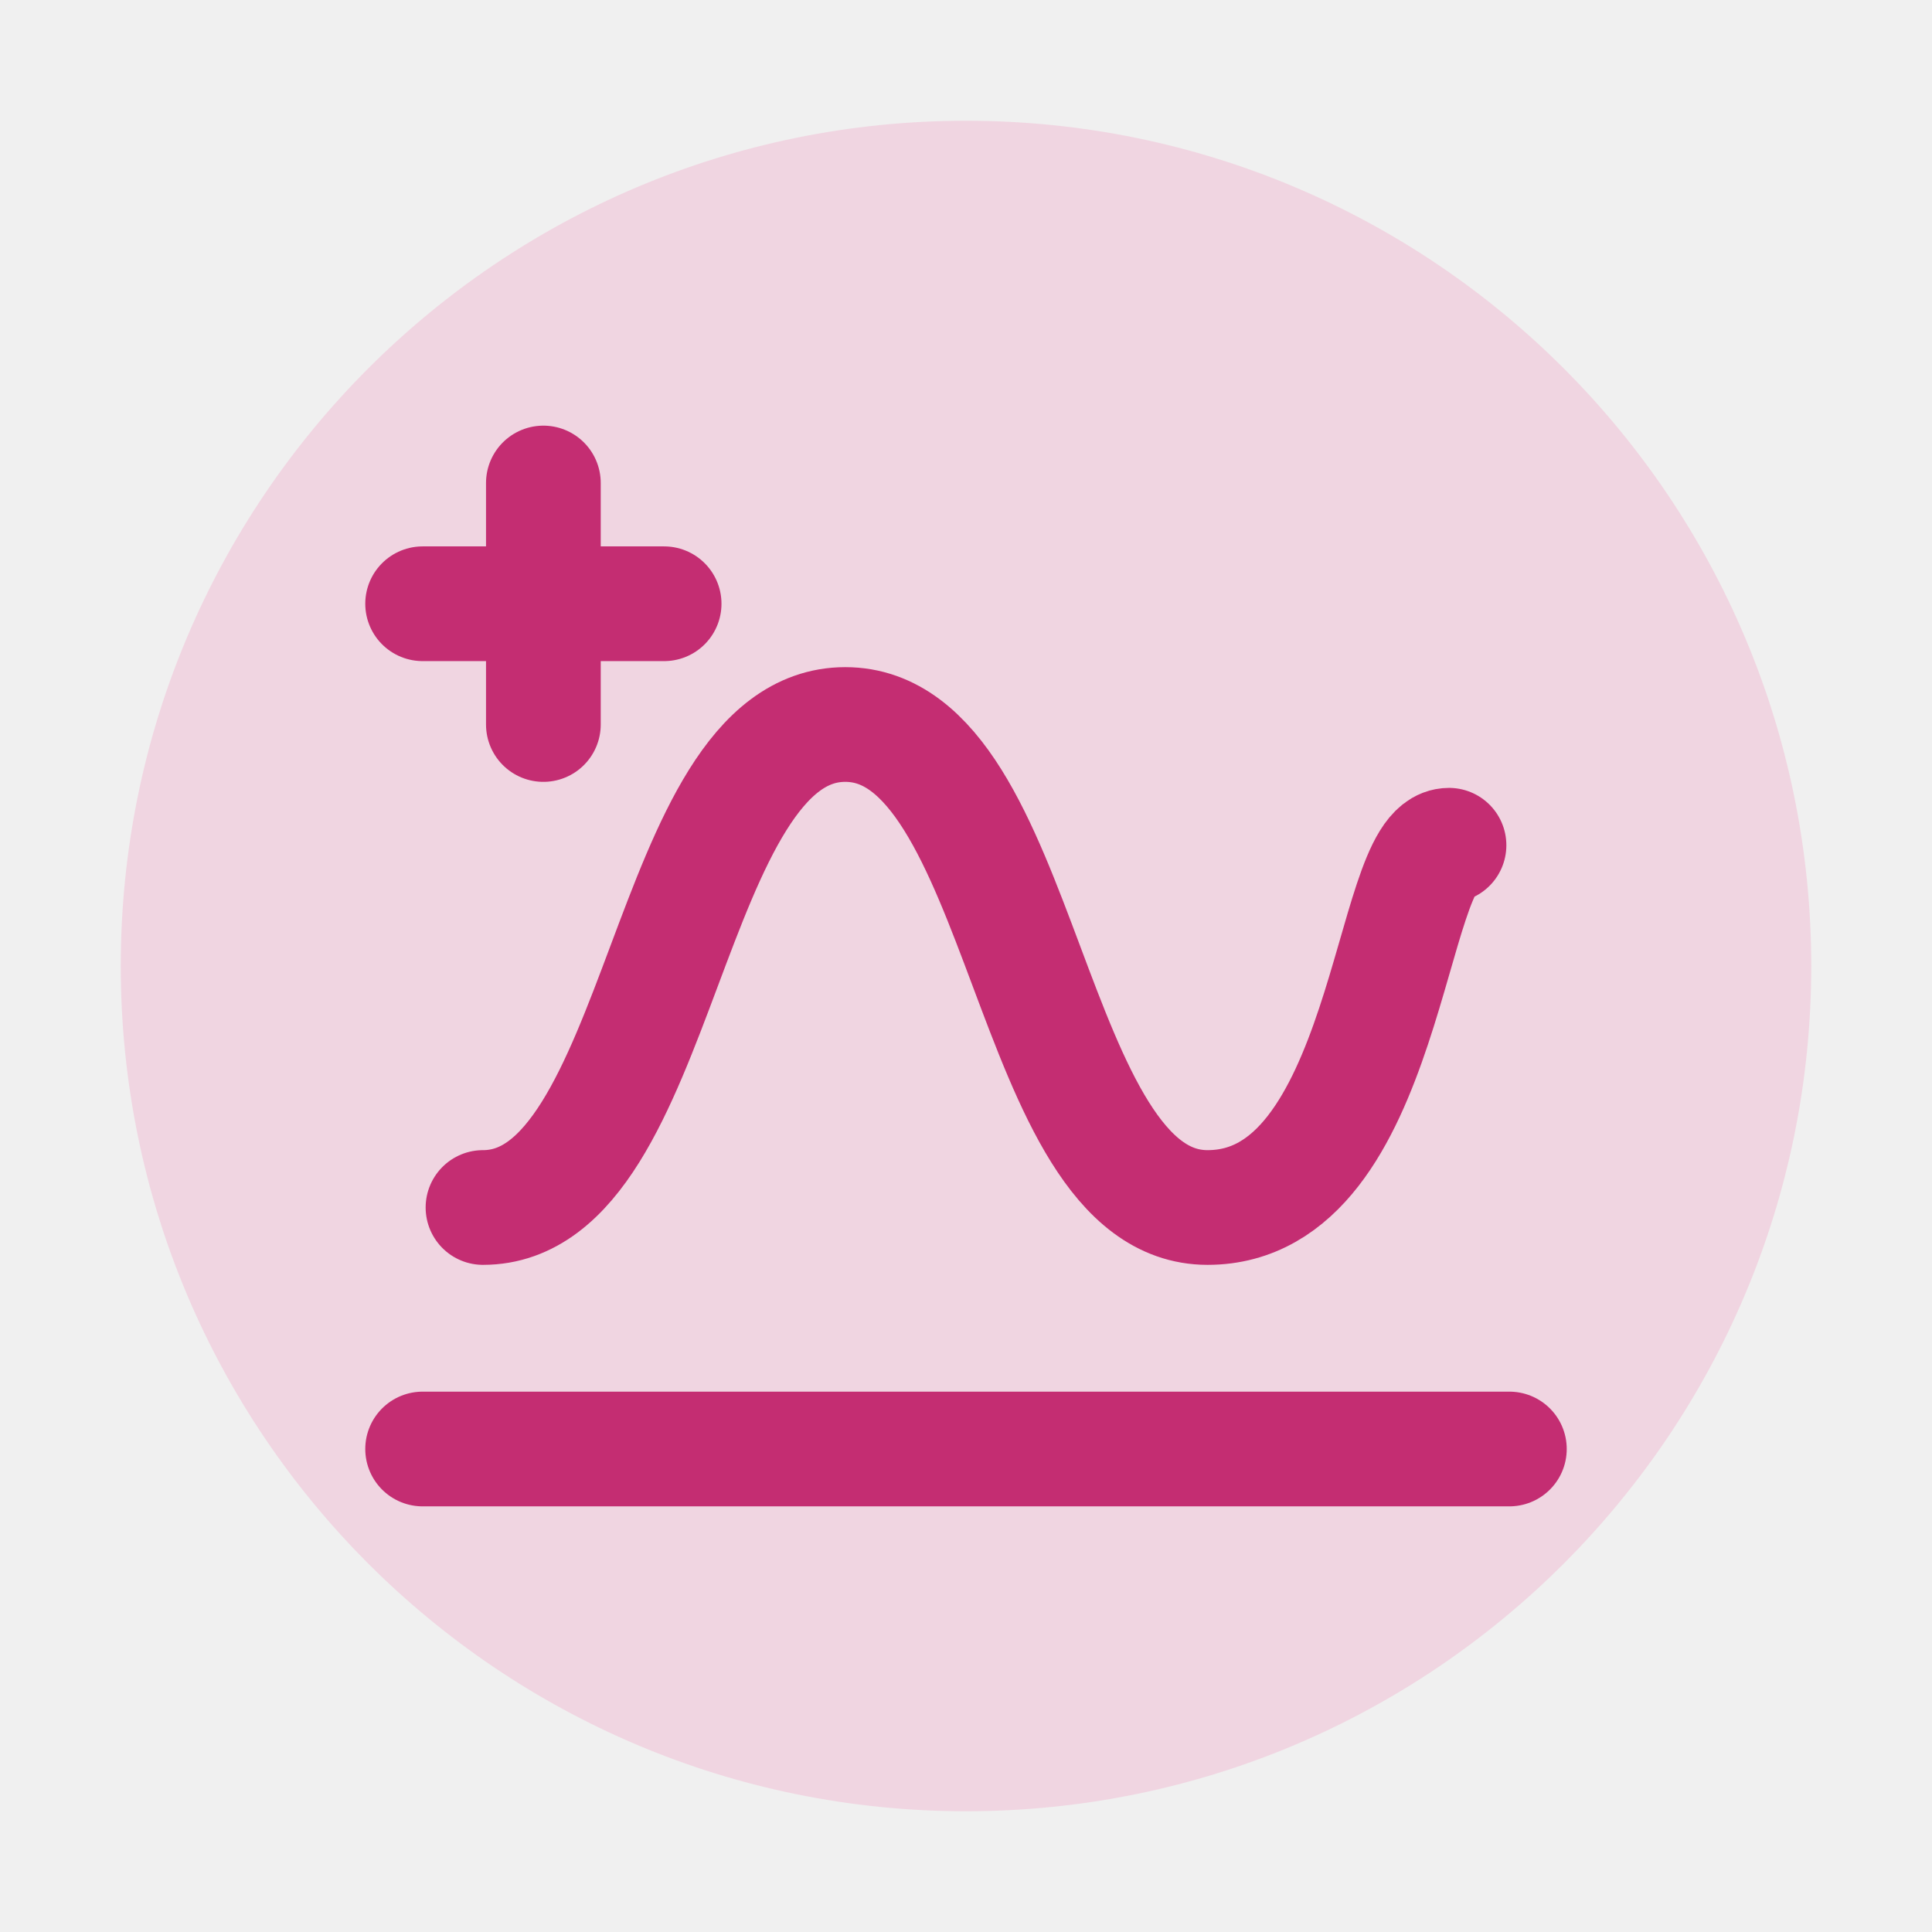
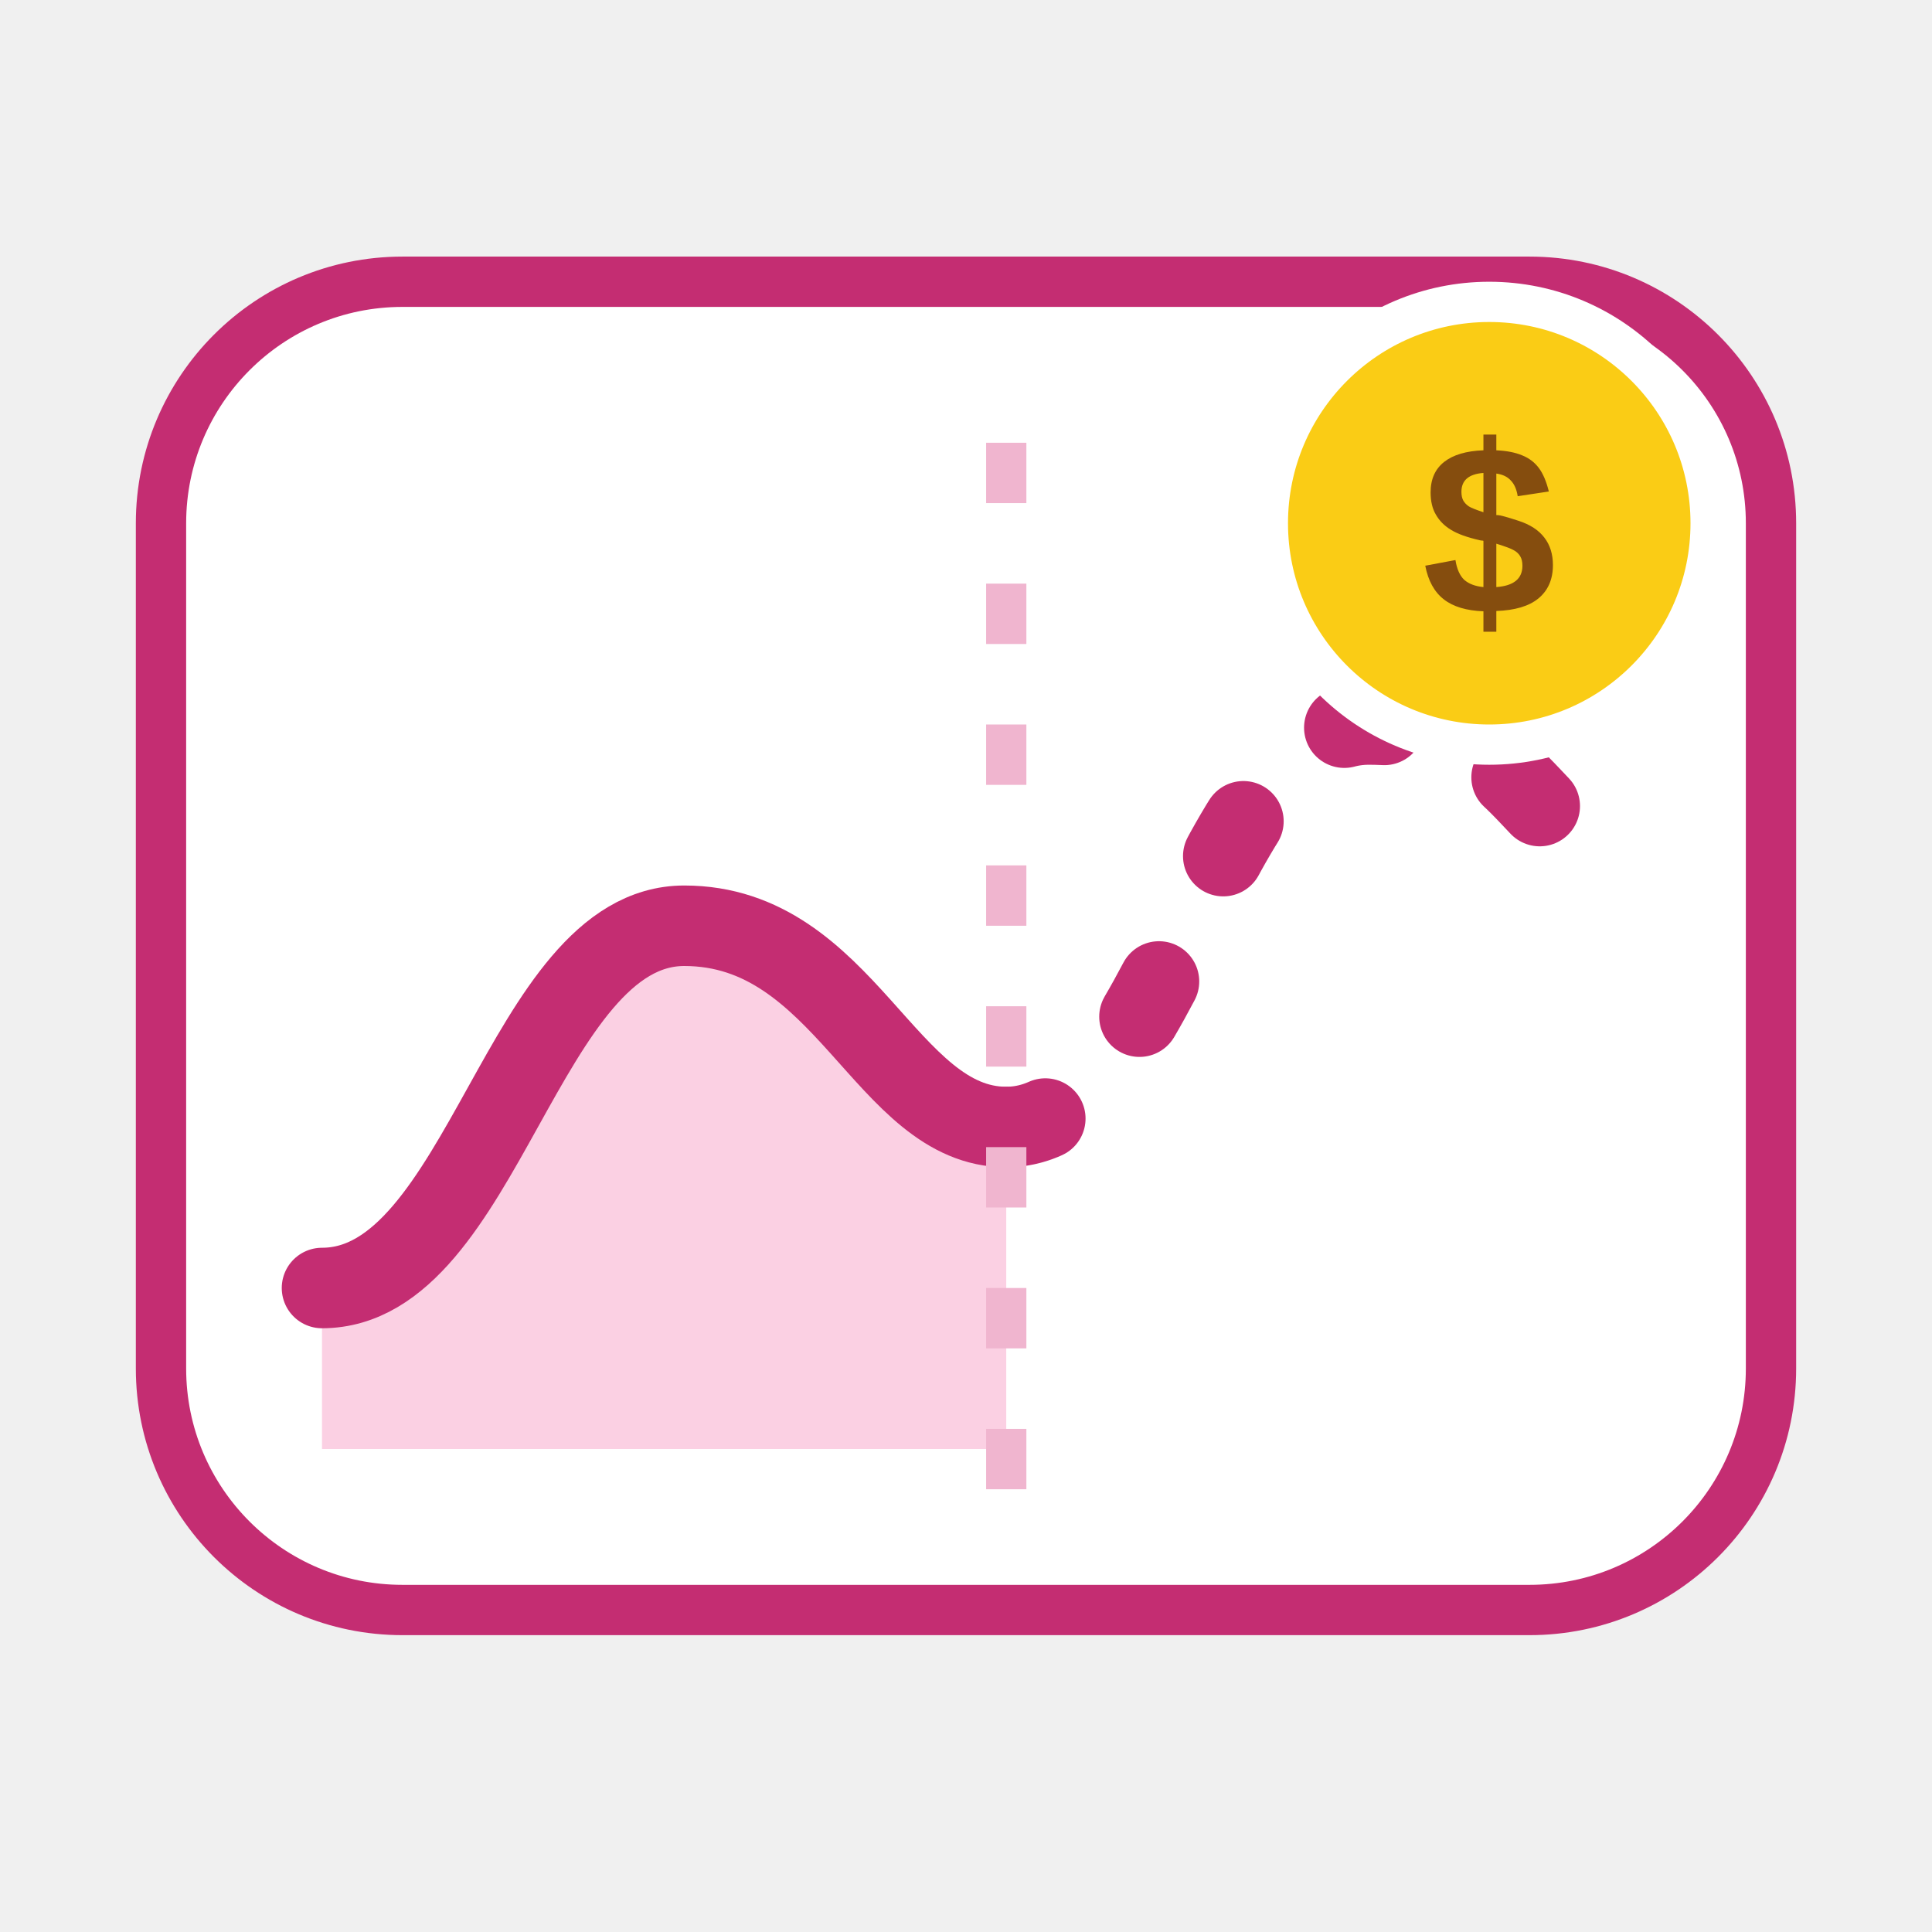
<svg xmlns="http://www.w3.org/2000/svg" viewBox="0 0 96 96">
-   <circle cx="48" cy="48" r="42" fill="#f178b0" fill-opacity=".22" />
-   <g transform="translate(12 12) scale(3)" stroke="#c42d72" stroke-width="1.9" fill="none" stroke-linecap="round" stroke-linejoin="round">
-     <path d="M4 16c3 0 3-8 6-8s3 8 6 8 3-6 4-6" />
-     <path d="M3 20h18" />
-     <path d="M5 4v4M3 6h4" />
-   </g>
+   <rect x="8" y="14" width="80" height="66" rx="12" fill="#ffffff" stroke="#c42d72" stroke-width="2.5" />
+   <path d="M16 64c8 0 10-18 18-18s10 10 16 10V72H16Z" fill="#fbd0e3" />
+   <path d="M16 64c8 0 10-18 18-18s10 10 16 10" fill="none" stroke="#c42d72" stroke-width="4" stroke-linecap="round" />
+   <path d="M50 56c8 0 10-20 18-20s8 6 12 6" fill="none" stroke="#c42d72" stroke-width="4" stroke-linecap="round" stroke-dasharray="2 7" />
+   <path d="M50 22v52" stroke="#f0b5cf" stroke-width="2" stroke-dasharray="3 4" />
+   <circle cx="74" cy="26" r="11" fill="#facc15" stroke="#ffffff" stroke-width="2" />
+   <text x="74" y="30.5" font-family="Arial, sans-serif" font-size="12" font-weight="700" text-anchor="middle" fill="#854d0e">$</text>
</svg>
